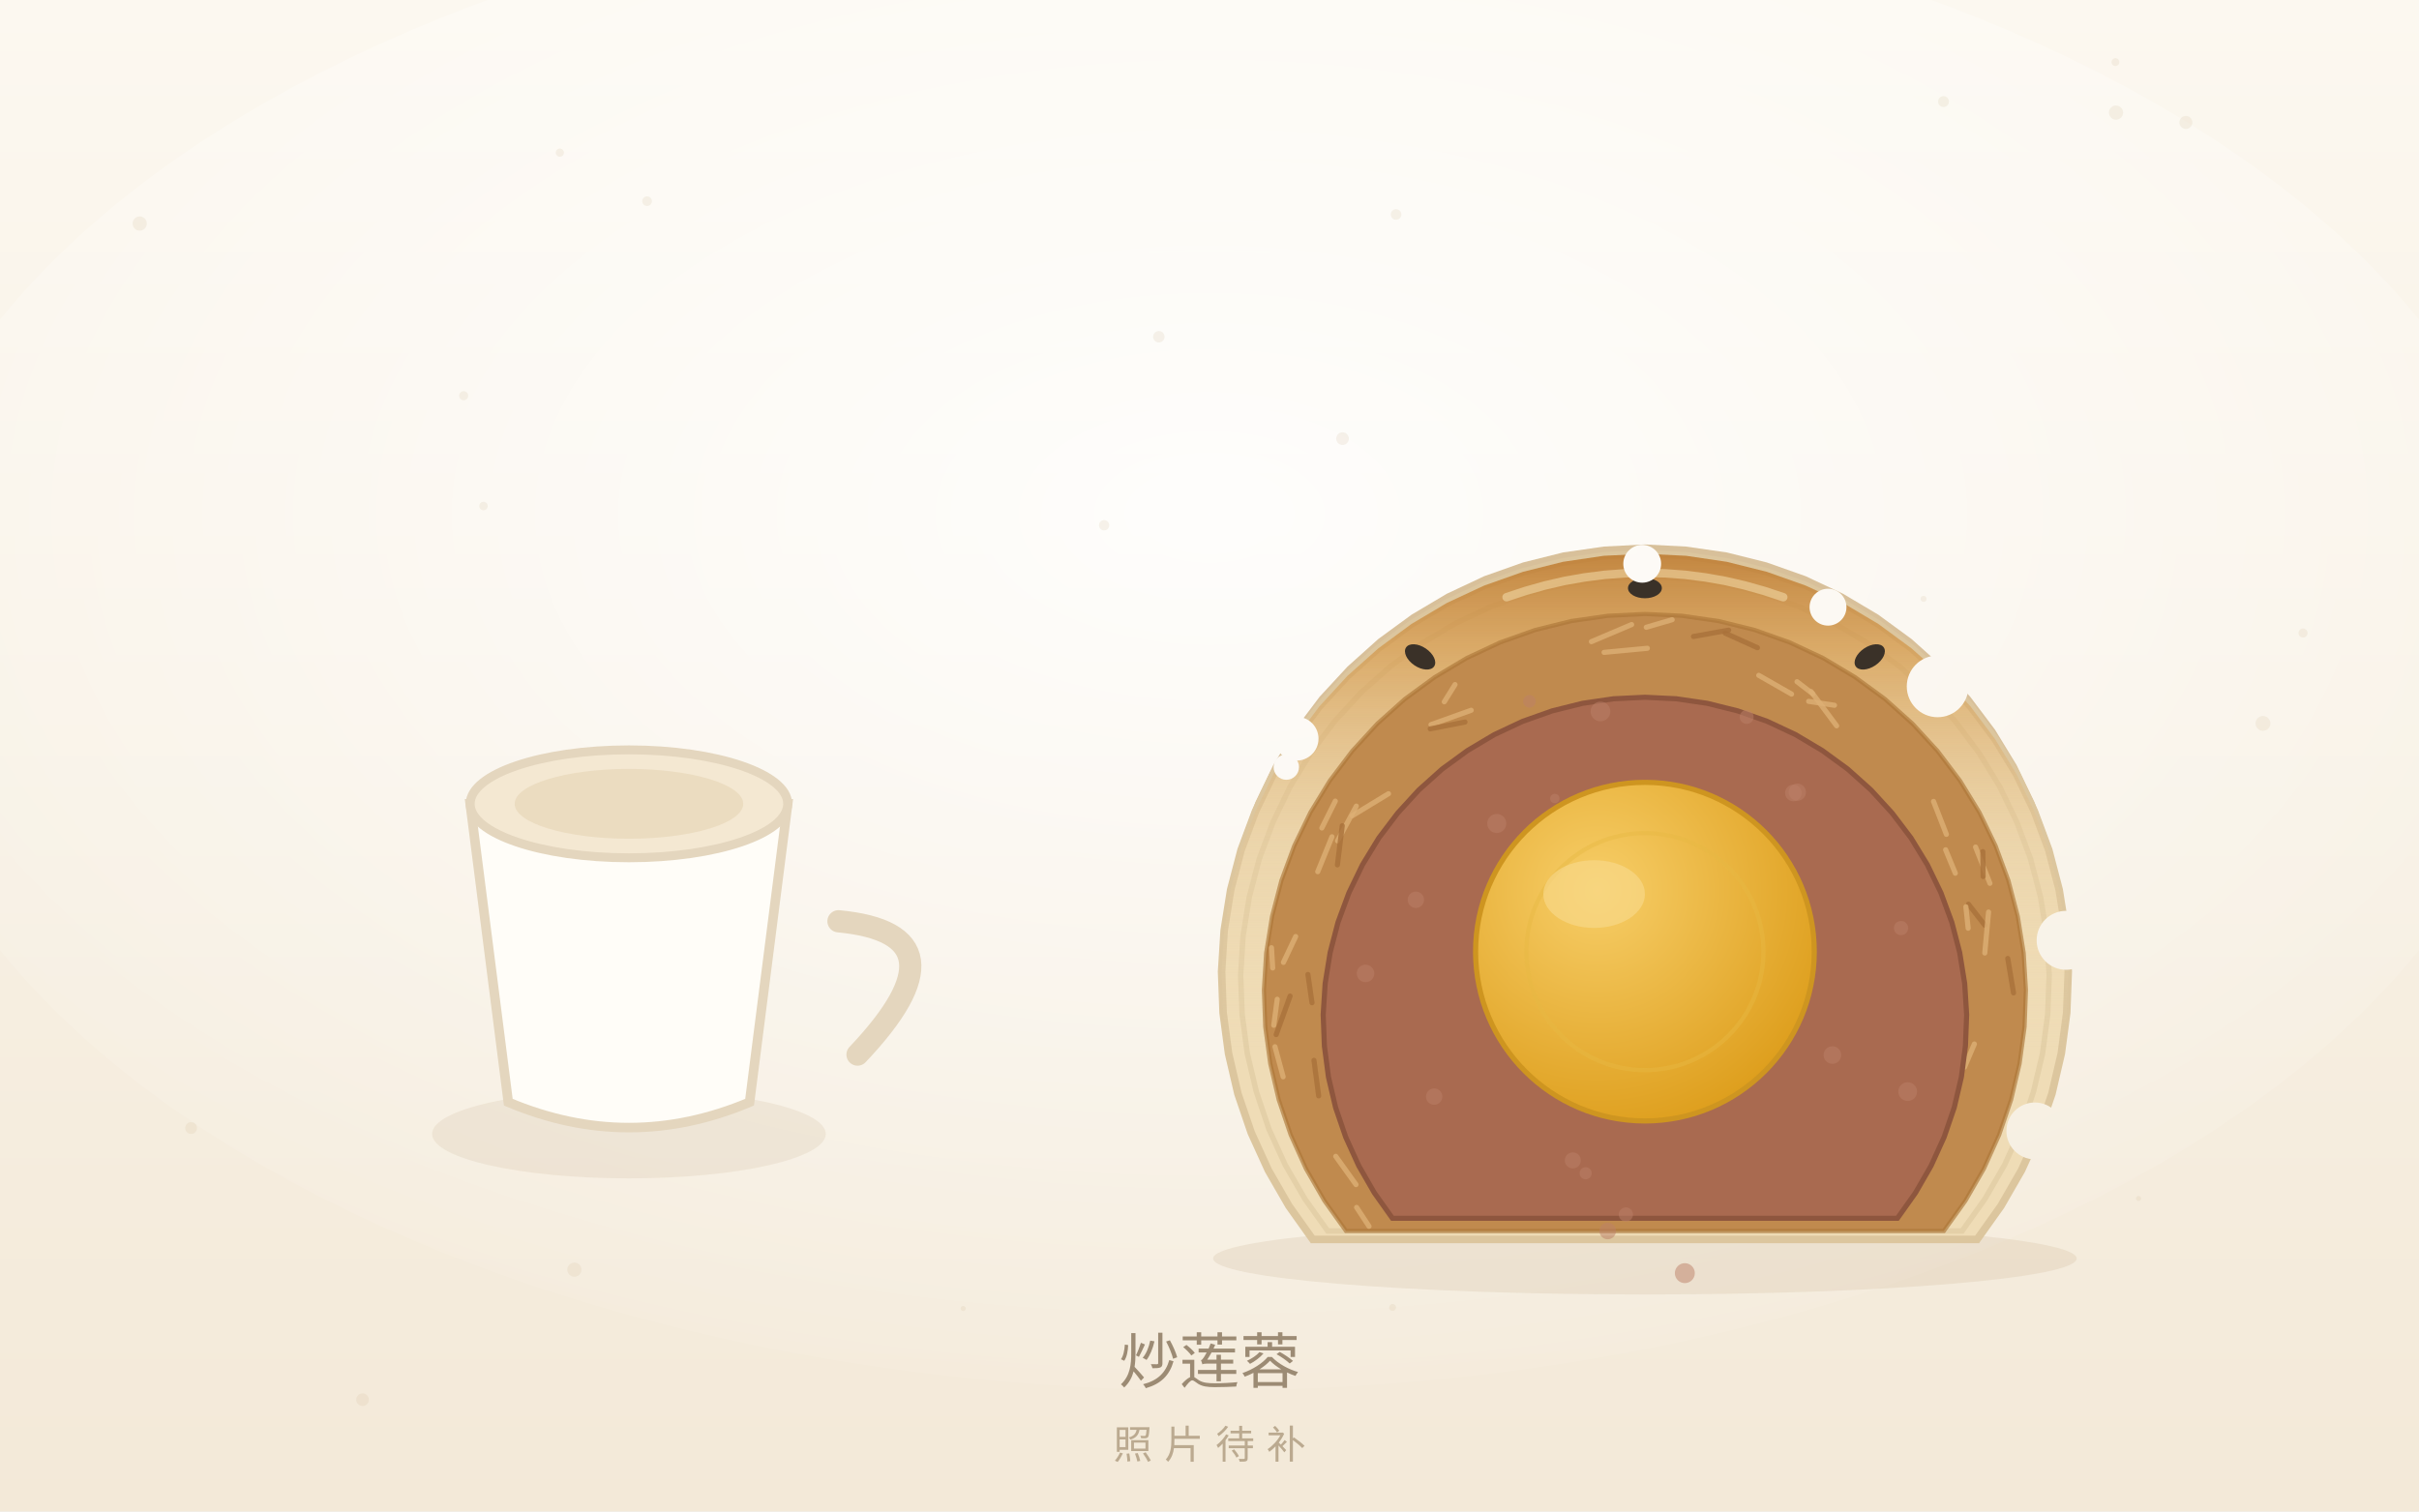
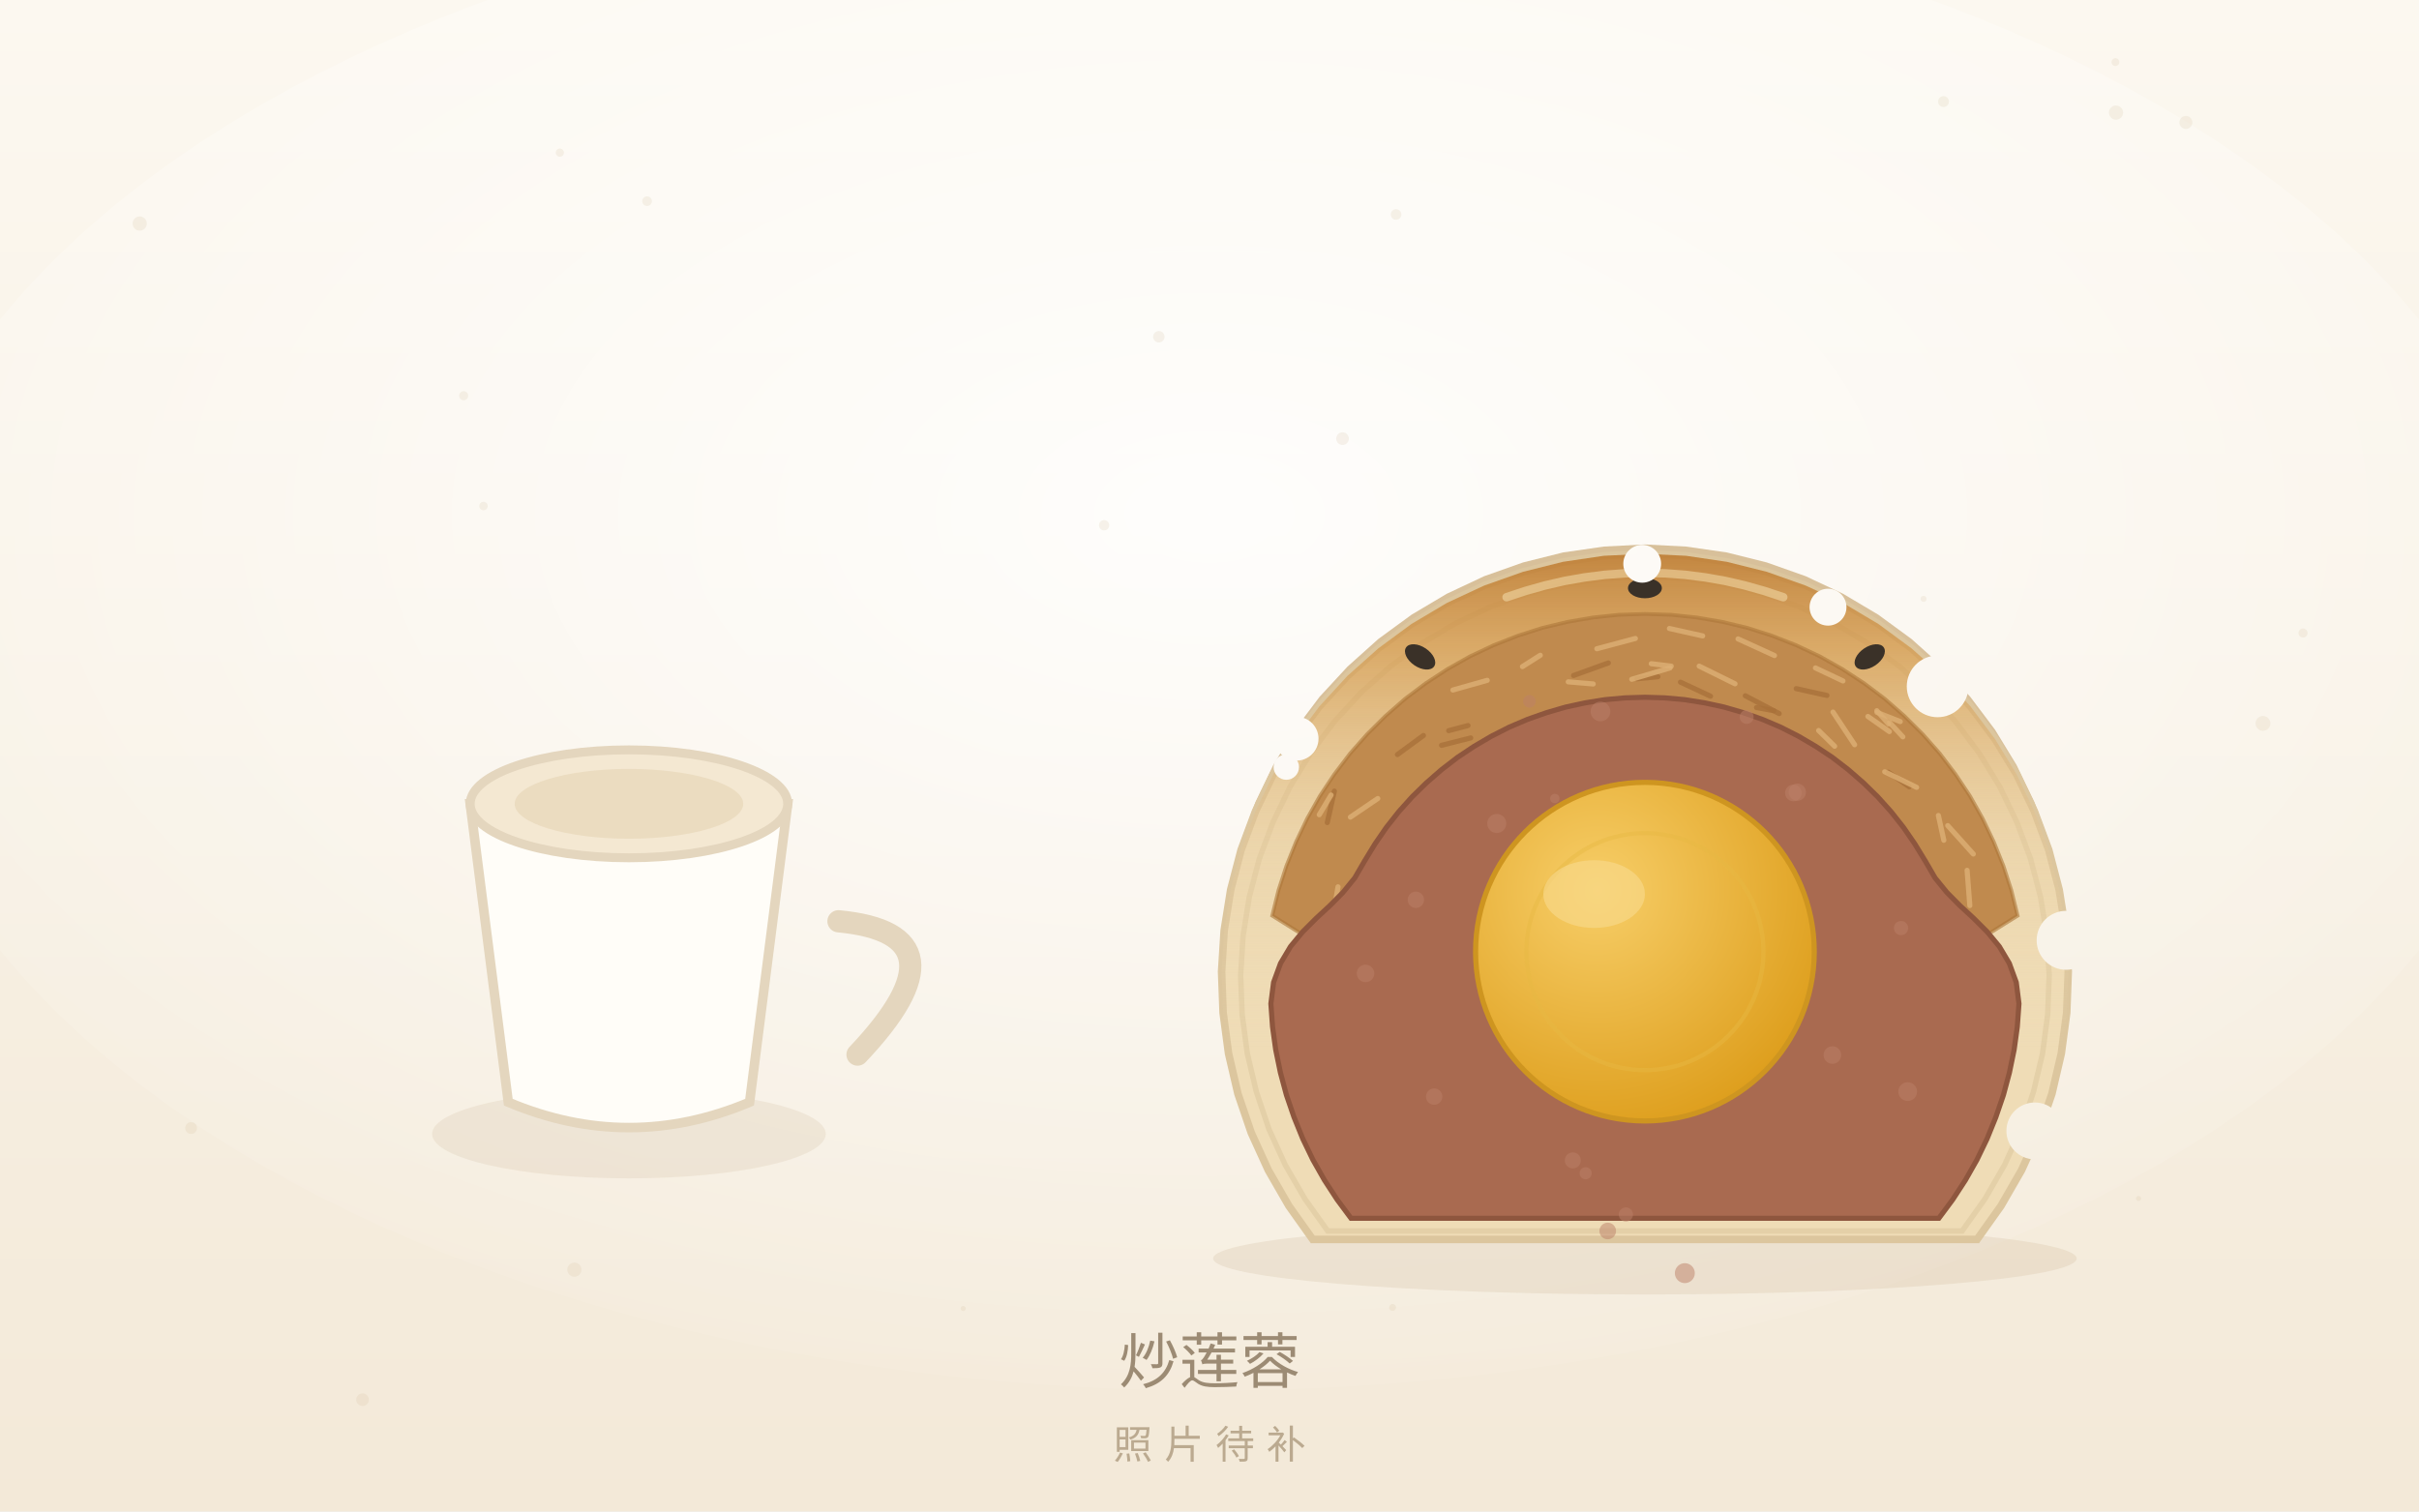
<svg xmlns="http://www.w3.org/2000/svg" viewBox="0 0 1600 1000" width="1600" height="1000" role="img" aria-label="炒莲蓉">
  <defs>
    <linearGradient id="bg" x1="0" y1="0" x2="0" y2="1">
      <stop offset="0" stop-color="#FCF8F0" />
      <stop offset="1" stop-color="#F3E9D8" />
    </linearGradient>
    <radialGradient id="glow" cx="50%" cy="42%" r="62%">
      <stop offset="0" stop-color="#FFFFFF" stop-opacity="0.85" />
      <stop offset="1" stop-color="#FFFFFF" stop-opacity="0" />
    </radialGradient>
    <radialGradient id="yolk" cx="36%" cy="32%" r="72%">
      <stop offset="0" stop-color="#F7CE68" />
      <stop offset="1" stop-color="#DE9F1E" />
    </radialGradient>
    <radialGradient id="wash" cx="40%" cy="34%" r="70%">
      <stop offset="0" stop-color="#E9BE84" stop-opacity="0.95" />
      <stop offset="1" stop-color="#D9A75E" stop-opacity="0.75" />
    </radialGradient>
  </defs>
  <rect width="1600" height="1000" fill="url(#bg)" />
  <ellipse cx="800" cy="420" rx="880" ry="500" fill="url(#glow)" />
  <circle cx="1399.6" cy="74.5" r="4.7" fill="#C9B48F" opacity="0.16" />
  <circle cx="1285.5" cy="67.2" r="3.6" fill="#C9B48F" opacity="0.16" />
  <circle cx="1523.3" cy="418.8" r="3" fill="#C9B48F" opacity="0.16" />
  <circle cx="1179.6" cy="545.8" r="4.3" fill="#C9B48F" opacity="0.16" />
  <circle cx="921.1" cy="865" r="2.3" fill="#C9B48F" opacity="0.16" />
  <circle cx="1414.5" cy="792.9" r="1.7" fill="#C9B48F" opacity="0.16" />
  <circle cx="126.4" cy="746.3" r="3.9" fill="#C9B48F" opacity="0.16" />
  <circle cx="923.4" cy="141.9" r="3.5" fill="#C9B48F" opacity="0.16" />
  <circle cx="1272.3" cy="396.2" r="2" fill="#C9B48F" opacity="0.16" />
  <circle cx="239.8" cy="926" r="4.2" fill="#C9B48F" opacity="0.16" />
  <circle cx="92.4" cy="147.9" r="4.7" fill="#C9B48F" opacity="0.16" />
  <circle cx="1496.8" cy="478.6" r="4.9" fill="#C9B48F" opacity="0.16" />
  <circle cx="319.8" cy="334.8" r="2.8" fill="#C9B48F" opacity="0.16" />
  <circle cx="428" cy="133.1" r="3.2" fill="#C9B48F" opacity="0.16" />
  <circle cx="888" cy="290.2" r="4.2" fill="#C9B48F" opacity="0.16" />
  <circle cx="766.5" cy="222.8" r="3.8" fill="#C9B48F" opacity="0.16" />
  <circle cx="730.3" cy="347.5" r="3.4" fill="#C9B48F" opacity="0.16" />
  <circle cx="1445.8" cy="81" r="4.3" fill="#C9B48F" opacity="0.16" />
  <circle cx="379.9" cy="840" r="4.7" fill="#C9B48F" opacity="0.16" />
  <circle cx="1399.2" cy="41.1" r="2.6" fill="#C9B48F" opacity="0.16" />
  <circle cx="370.3" cy="101" r="2.7" fill="#C9B48F" opacity="0.16" />
  <circle cx="1160" cy="436.3" r="3.1" fill="#C9B48F" opacity="0.16" />
  <circle cx="1234.8" cy="463.8" r="1.8" fill="#C9B48F" opacity="0.16" />
  <circle cx="1261.5" cy="600.1" r="3.5" fill="#C9B48F" opacity="0.16" />
  <circle cx="306.7" cy="261.8" r="3" fill="#C9B48F" opacity="0.16" />
  <circle cx="637.1" cy="865.7" r="1.7" fill="#C9B48F" opacity="0.16" />
  <g>
    <g transform="translate(416 620)">
      <ellipse cy="130.2" rx="130.2" ry="29.4" fill="#B79B73" opacity="0.14" />
      <path d="M138.6 -10.5 q 88.2 8.4 12.6 88.2" fill="none" stroke="#E4D6BE" stroke-width="14.7" stroke-linecap="round" />
      <path d="M-105 -88.2 h 210 l -25.2 197.4 q -79.8 33.6 -159.6 0 z" fill="#FFFDF8" stroke="#E4D6BE" stroke-width="6.3" />
      <ellipse cy="-88.2" rx="105" ry="35.7" fill="#F4E8D2" stroke="#E4D6BE" stroke-width="5.9" />
      <ellipse cy="-88.2" rx="75.6" ry="23.1" fill="#E9D9BC" opacity="0.8" />
    </g>
    <g>
      <defs>
        <mask id="nib-1088-820-280" maskUnits="userSpaceOnUse" x="696" y="232" width="784" height="784">
          <rect x="696" y="232" width="784" height="784" fill="#fff" />
          <circle cx="850.8" cy="507.5" r="8.4" fill="#000" />
          <circle cx="1209.1" cy="401.7" r="12.2" fill="#000" />
          <circle cx="1086.2" cy="373" r="12.5" fill="#000" />
          <circle cx="857.6" cy="488.7" r="14.5" fill="#000" />
          <circle cx="860.2" cy="488.1" r="10.9" fill="#000" />
          <circle cx="1366.6" cy="622.1" r="19.5" fill="#000" />
          <circle cx="1281.6" cy="454.1" r="20.4" fill="#000" />
          <circle cx="1345.9" cy="748.2" r="18.8" fill="#000" />
        </mask>
      </defs>
      <ellipse cx="1088" cy="832.6" rx="285.6" ry="23.8" fill="#B79B73" opacity="0.16" />
      <g mask="url(#nib-1088-820-280)">
        <path d="M 868.3 813.8 L 852.5 791.7 L 838.9 768 L 827.6 743.2 L 818.8 717.4 L 812.6 690.9 L 809 663.9 L 808 636.6 L 809.7 609.4 L 814 582.5 L 820.9 556.2 L 830.4 530.6 L 842.2 506.1 L 856.4 482.8 L 872.8 461 L 891.3 441 L 911.6 422.8 L 933.6 406.7 L 957 392.8 L 981.7 381.2 L 1007.4 372.1 L 1033.8 365.5 L 1060.8 361.6 L 1088 360.2 L 1115.2 361.6 L 1142.2 365.5 L 1168.6 372.1 L 1194.3 381.2 L 1219 392.8 L 1242.4 406.7 L 1264.4 422.8 L 1284.7 441 L 1303.2 461 L 1319.6 482.8 L 1333.8 506.1 L 1345.6 530.6 L 1355.1 556.2 L 1362 582.5 L 1366.3 609.4 L 1368 636.6 L 1367 663.9 L 1363.4 690.9 L 1357.2 717.4 L 1348.4 743.2 L 1337.1 768 L 1323.5 791.7 L 1307.7 813.8 Z" fill="#D8C09A" />
        <path d="M 868.3 820 L 852.5 797.8 L 838.9 774.2 L 827.6 749.4 L 818.8 723.6 L 812.6 697 L 809 670 L 808 642.8 L 809.7 615.6 L 814 588.7 L 820.9 562.3 L 830.4 536.8 L 842.2 512.2 L 856.4 489 L 872.8 467.2 L 891.3 447.1 L 911.6 429 L 933.6 412.8 L 957 398.9 L 981.7 387.4 L 1007.4 378.3 L 1033.8 371.7 L 1060.8 367.7 L 1088 366.4 L 1115.2 367.7 L 1142.2 371.7 L 1168.6 378.3 L 1194.3 387.4 L 1219 398.9 L 1242.4 412.8 L 1264.4 429 L 1284.7 447.1 L 1303.2 467.2 L 1319.6 489 L 1333.8 512.2 L 1345.6 536.8 L 1355.1 562.3 L 1362 588.7 L 1366.3 615.6 L 1368 642.8 L 1367 670 L 1363.4 697 L 1357.2 723.6 L 1348.4 749.4 L 1337.1 774.2 L 1323.5 797.8 L 1307.7 820 Z" fill="#EFDCB6" stroke="#DCC69E" stroke-width="5" />
        <path d="M 878.2 814.4 L 863.1 793.2 L 850.1 770.7 L 839.3 747 L 831 722.3 L 825 697 L 821.6 671.2 L 820.6 645.2 L 822.2 619.2 L 826.3 593.5 L 832.9 568.3 L 842 543.9 L 853.3 520.5 L 866.9 498.3 L 882.5 477.5 L 900.1 458.3 L 919.5 441 L 940.5 425.6 L 962.9 412.3 L 986.5 401.2 L 1011 392.5 L 1036.3 386.3 L 1062 382.5 L 1088 381.2 L 1114 382.5 L 1139.7 386.3 L 1165 392.5 L 1189.5 401.2 L 1213.1 412.3 L 1235.5 425.6 L 1256.5 441 L 1275.9 458.3 L 1293.5 477.5 L 1309.1 498.3 L 1322.7 520.5 L 1334 543.9 L 1343.1 568.3 L 1349.7 593.5 L 1353.8 619.2 L 1355.4 645.2 L 1354.4 671.2 L 1351 697 L 1345 722.3 L 1336.7 747 L 1325.9 770.7 L 1312.9 793.2 L 1297.8 814.4 Z" fill="none" stroke="#E4D0A8" stroke-width="3.6" />
        <linearGradient id="wash-1088-820-280" gradientUnits="userSpaceOnUse" x1="0" y1="366.4" x2="0" y2="820">
          <stop offset="0" stop-color="#BE7C33" stop-opacity="0.9" />
          <stop offset="0.14" stop-color="#D2974A" stop-opacity="0.72" />
          <stop offset="0.42" stop-color="#E6C795" stop-opacity="0.34" />
          <stop offset="0.72" stop-color="#EFDCB6" stop-opacity="0" />
        </linearGradient>
        <path d="M 868.3 820 L 852.5 797.8 L 838.9 774.2 L 827.6 749.4 L 818.8 723.6 L 812.6 697 L 809 670 L 808 642.8 L 809.7 615.6 L 814 588.7 L 820.9 562.3 L 830.4 536.8 L 842.2 512.2 L 856.4 489 L 872.8 467.2 L 891.3 447.1 L 911.6 429 L 933.6 412.8 L 957 398.9 L 981.7 387.4 L 1007.4 378.3 L 1033.8 371.7 L 1060.8 367.7 L 1088 366.4 L 1115.2 367.7 L 1142.2 371.7 L 1168.6 378.3 L 1194.3 387.4 L 1219 398.9 L 1242.4 412.8 L 1264.4 429 L 1284.7 447.1 L 1303.2 467.2 L 1319.6 489 L 1333.8 512.2 L 1345.6 536.8 L 1355.1 562.3 L 1362 588.7 L 1366.3 615.6 L 1368 642.8 L 1367 670 L 1363.4 697 L 1357.2 723.6 L 1348.4 749.4 L 1337.1 774.2 L 1323.5 797.8 L 1307.7 820 Z" fill="url(#wash-1088-820-280)" />
        <path d="M 996.5 395.1 L 1009.2 390.9 L 1022 387.3 L 1035 384.3 L 1048.1 382 L 1061.4 380.3 L 1074.7 379.3 L 1088 379 L 1101.3 379.3 L 1114.6 380.3 L 1127.9 382 L 1141 384.3 L 1154 387.3 L 1166.8 390.9 L 1179.5 395.1" fill="none" stroke="#F7E3B4" stroke-width="5.6" stroke-linecap="round" opacity="0.5" />
        <clipPath id="floss-1088-820-280">
-           <path d="M 890.3 814.4 L 876 794.4 L 863.8 773.2 L 853.7 750.8 L 845.8 727.6 L 840.2 703.7 L 836.9 679.4 L 836 654.9 L 837.5 630.4 L 841.4 606.2 L 847.6 582.5 L 856.1 559.5 L 866.8 537.4 L 879.6 516.5 L 894.4 496.9 L 911 478.8 L 929.2 462.5 L 949 448 L 970.1 435.4 L 992.3 425 L 1015.4 416.8 L 1039.2 410.9 L 1063.5 407.4 L 1088 406.2 L 1112.5 407.4 L 1136.8 410.9 L 1160.6 416.8 L 1183.7 425 L 1205.9 435.4 L 1227 448 L 1246.8 462.5 L 1265 478.8 L 1281.6 496.9 L 1296.4 516.5 L 1309.2 537.4 L 1319.9 559.5 L 1328.4 582.5 L 1334.6 606.2 L 1338.5 630.4 L 1340 654.9 L 1339.1 679.4 L 1335.8 703.7 L 1330.2 727.6 L 1322.3 750.8 L 1312.2 773.2 L 1300 794.4 L 1285.7 814.4 Z" />
+           <path d="M 841.5 605.8 L 845.6 589.1 L 850.9 572.8 L 857.3 556.9 L 864.7 541.4 L 873.1 526.5 L 882.6 512.2 L 893 498.5 L 904.3 485.7 L 916.5 473.6 L 929.4 462.3 L 943.1 452 L 957.5 442.6 L 972.4 434.2 L 987.9 426.9 L 1003.9 420.6 L 1020.2 415.4 L 1036.9 411.4 L 1053.8 408.5 L 1070.9 406.7 L 1088 406.2 L 1105.1 406.7 L 1122.2 408.5 L 1139.1 411.4 L 1155.8 415.4 L 1172.1 420.6 L 1188.1 426.9 L 1203.6 434.2 L 1218.5 442.6 L 1232.9 452 L 1246.6 462.3 L 1259.5 473.6 L 1271.7 485.7 L 1283 498.5 L 1293.4 512.2 L 1302.9 526.5 L 1311.3 541.4 L 1318.7 556.9 L 1325.1 572.8 L 1330.4 589.1 L 1334.5 605.8 L 1296.1 629.8 L 1292.7 615.8 L 1288.2 602 L 1282.9 588.5 L 1276.6 575.5 L 1269.4 562.9 L 1261.5 550.8 L 1252.7 539.3 L 1243.1 528.4 L 1232.9 518.2 L 1221.9 508.7 L 1210.4 500 L 1198.2 492 L 1185.6 485 L 1172.5 478.8 L 1159 473.5 L 1145.2 469.1 L 1131.2 465.7 L 1116.9 463.2 L 1102.5 461.8 L 1088 461.3 L 1073.5 461.8 L 1059.1 463.2 L 1044.8 465.7 L 1030.8 469.1 L 1017 473.5 L 1003.5 478.8 L 990.4 485 L 977.8 492 L 965.6 500 L 954.1 508.7 L 943.1 518.2 L 932.9 528.4 L 923.3 539.3 L 914.5 550.8 L 906.6 562.9 L 899.4 575.5 L 893.1 588.5 L 887.8 602 L 883.3 615.8 L 879.9 629.8 Z" />
        </clipPath>
-         <path d="M 890.3 814.4 L 876 794.4 L 863.8 773.2 L 853.7 750.8 L 845.8 727.6 L 840.2 703.7 L 836.9 679.4 L 836 654.9 L 837.5 630.4 L 841.4 606.2 L 847.6 582.5 L 856.1 559.5 L 866.8 537.4 L 879.6 516.5 L 894.4 496.9 L 911 478.8 L 929.2 462.5 L 949 448 L 970.1 435.4 L 992.3 425 L 1015.4 416.8 L 1039.2 410.9 L 1063.5 407.4 L 1088 406.2 L 1112.5 407.4 L 1136.8 410.9 L 1160.6 416.8 L 1183.7 425 L 1205.9 435.4 L 1227 448 L 1246.8 462.5 L 1265 478.8 L 1281.6 496.9 L 1296.4 516.5 L 1309.2 537.4 L 1319.9 559.5 L 1328.4 582.5 L 1334.6 606.2 L 1338.5 630.4 L 1340 654.9 L 1339.1 679.4 L 1335.8 703.7 L 1330.2 727.6 L 1322.3 750.8 L 1312.2 773.2 L 1300 794.4 L 1285.7 814.4 Z" fill="#C08A4E" />
-         <path d="M 890.3 814.4 L 876 794.4 L 863.8 773.2 L 853.7 750.8 L 845.8 727.6 L 840.2 703.7 L 836.9 679.4 L 836 654.9 L 837.5 630.4 L 841.4 606.2 L 847.6 582.5 L 856.1 559.5 L 866.8 537.4 L 879.6 516.5 L 894.4 496.9 L 911 478.8 L 929.2 462.5 L 949 448 L 970.1 435.4 L 992.3 425 L 1015.4 416.8 L 1039.2 410.9 L 1063.5 407.4 L 1088 406.2 L 1112.5 407.4 L 1136.8 410.9 L 1160.6 416.8 L 1183.7 425 L 1205.9 435.4 L 1227 448 L 1246.8 462.5 L 1265 478.8 L 1281.6 496.9 L 1296.4 516.5 L 1309.2 537.4 L 1319.9 559.5 L 1328.4 582.5 L 1334.6 606.2 L 1338.5 630.4 L 1340 654.9 L 1339.1 679.4 L 1335.8 703.7 L 1330.2 727.6 L 1322.3 750.8 L 1312.2 773.2 L 1300 794.4 L 1285.7 814.4 Z" fill="none" stroke="#AC7638" stroke-width="2.8" opacity="0.65" />
+         <path d="M 841.5 605.8 L 845.6 589.1 L 850.9 572.8 L 857.3 556.9 L 864.7 541.4 L 873.1 526.5 L 882.6 512.2 L 893 498.5 L 904.3 485.7 L 916.5 473.6 L 929.4 462.3 L 943.1 452 L 957.5 442.6 L 972.4 434.2 L 987.9 426.9 L 1003.9 420.6 L 1020.2 415.4 L 1036.9 411.4 L 1053.8 408.5 L 1070.9 406.7 L 1088 406.2 L 1105.1 406.7 L 1122.2 408.5 L 1139.1 411.4 L 1155.8 415.4 L 1172.1 420.6 L 1188.1 426.9 L 1203.6 434.2 L 1218.5 442.6 L 1232.9 452 L 1246.6 462.3 L 1259.5 473.6 L 1271.7 485.7 L 1283 498.5 L 1293.4 512.2 L 1302.9 526.5 L 1311.3 541.4 L 1318.7 556.9 L 1325.1 572.8 L 1330.4 589.1 L 1334.5 605.8 L 1296.1 629.8 L 1292.7 615.8 L 1288.2 602 L 1282.9 588.5 L 1276.6 575.5 L 1269.4 562.9 L 1261.5 550.8 L 1252.7 539.3 L 1243.1 528.4 L 1232.9 518.2 L 1221.9 508.7 L 1210.4 500 L 1198.2 492 L 1185.6 485 L 1172.5 478.8 L 1159 473.5 L 1145.2 469.1 L 1131.2 465.7 L 1116.9 463.2 L 1102.5 461.8 L 1088 461.3 L 1073.5 461.8 L 1059.1 463.2 L 1044.8 465.7 L 1030.8 469.1 L 1017 473.5 L 1003.5 478.8 L 990.4 485 L 977.8 492 L 965.6 500 L 954.1 508.7 L 943.1 518.2 L 932.9 528.4 L 923.3 539.3 L 914.5 550.8 L 906.6 562.9 L 899.4 575.5 L 893.1 588.5 L 887.8 602 L 883.3 615.8 L 879.9 629.8 Z" fill="#C08A4E" />
+         <path d="M 841.5 605.8 L 845.6 589.1 L 850.9 572.8 L 857.3 556.9 L 864.7 541.4 L 873.1 526.5 L 882.6 512.2 L 893 498.5 L 904.3 485.7 L 916.5 473.6 L 929.4 462.3 L 943.1 452 L 957.5 442.6 L 972.4 434.2 L 987.9 426.9 L 1003.9 420.6 L 1020.2 415.4 L 1036.9 411.4 L 1053.8 408.5 L 1070.9 406.7 L 1088 406.2 L 1105.1 406.7 L 1122.2 408.5 L 1139.1 411.4 L 1155.8 415.4 L 1172.1 420.6 L 1188.1 426.9 L 1203.6 434.2 L 1218.5 442.6 L 1232.9 452 L 1246.6 462.3 L 1259.5 473.6 L 1271.7 485.7 L 1283 498.5 L 1293.4 512.2 L 1302.9 526.5 L 1311.3 541.4 L 1318.7 556.9 L 1325.1 572.8 L 1330.4 589.1 L 1334.5 605.8 L 1296.1 629.8 L 1292.7 615.8 L 1288.2 602 L 1282.9 588.5 L 1276.6 575.5 L 1269.4 562.9 L 1261.5 550.8 L 1252.7 539.3 L 1243.1 528.4 L 1232.9 518.2 L 1221.9 508.7 L 1210.4 500 L 1198.2 492 L 1185.6 485 L 1172.5 478.8 L 1159 473.5 L 1145.2 469.1 L 1131.2 465.7 L 1116.9 463.2 L 1102.5 461.8 L 1088 461.3 L 1073.5 461.8 L 1059.1 463.2 L 1044.8 465.7 L 1030.8 469.1 L 1017 473.5 L 1003.5 478.8 L 990.4 485 L 977.8 492 L 965.6 500 L 954.1 508.7 L 943.1 518.2 L 932.9 528.4 L 923.3 539.3 L 914.5 550.8 L 906.6 562.9 L 899.4 575.5 L 893.1 588.5 L 887.8 602 L 883.3 615.8 L 879.9 629.8 Z" fill="none" stroke="#AC7638" stroke-width="2.5" opacity="0.6" />
        <g clip-path="url(#floss-1088-820-280)">
-           <line x1="867.8" y1="663.4" x2="865.1" y2="644.7" stroke="#A9713A" stroke-width="3.4" stroke-linecap="round" opacity="0.8" />
-           <line x1="977.9" y1="853" x2="964.8" y2="836.7" stroke="#A9713A" stroke-width="3.4" stroke-linecap="round" opacity="0.8" />
-           <line x1="946.5" y1="479.4" x2="973.1" y2="469.9" stroke="#DDAF74" stroke-width="3.4" stroke-linecap="round" opacity="0.8" />
-           <line x1="894.4" y1="539.7" x2="918.4" y2="525.1" stroke="#DDAF74" stroke-width="3.4" stroke-linecap="round" opacity="0.8" />
-           <line x1="1197.9" y1="457.5" x2="1214.8" y2="480.2" stroke="#DDAF74" stroke-width="3.4" stroke-linecap="round" opacity="0.8" />
-           <line x1="960.7" y1="857.2" x2="943.3" y2="850.5" stroke="#A9713A" stroke-width="3.4" stroke-linecap="round" opacity="0.8" />
-           <line x1="1188.6" y1="451" x2="1199" y2="459" stroke="#DDAF74" stroke-width="3.4" stroke-linecap="round" opacity="0.8" />
-           <line x1="1196.3" y1="464" x2="1213.4" y2="466.6" stroke="#DDAF74" stroke-width="3.4" stroke-linecap="round" opacity="0.8" />
-           <line x1="871.6" y1="576.7" x2="881" y2="553.6" stroke="#DDAF74" stroke-width="3.4" stroke-linecap="round" opacity="0.8" />
-           <line x1="1059.5" y1="906.7" x2="1034.7" y2="900.4" stroke="#DDAF74" stroke-width="3.4" stroke-linecap="round" opacity="0.8" />
-           <line x1="896.9" y1="783.7" x2="883.5" y2="765" stroke="#DDAF74" stroke-width="3.4" stroke-linecap="round" opacity="0.8" />
-           <line x1="905.5" y1="811.3" x2="897.3" y2="798.8" stroke="#DDAF74" stroke-width="3.4" stroke-linecap="round" opacity="0.8" />
-           <line x1="1305.9" y1="690.7" x2="1299.4" y2="706" stroke="#DDAF74" stroke-width="3.4" stroke-linecap="round" opacity="0.8" />
-           <line x1="955.3" y1="464.3" x2="962.4" y2="452.9" stroke="#DDAF74" stroke-width="3.4" stroke-linecap="round" opacity="0.8" />
-           <line x1="1278.9" y1="530.2" x2="1287.4" y2="552" stroke="#DDAF74" stroke-width="3.4" stroke-linecap="round" opacity="0.8" />
-           <line x1="1210.9" y1="858" x2="1195.7" y2="872.6" stroke="#A9713A" stroke-width="3.4" stroke-linecap="round" opacity="0.8" />
-           <line x1="946" y1="482.2" x2="969" y2="477.7" stroke="#A9713A" stroke-width="3.4" stroke-linecap="round" opacity="0.8" />
-           <line x1="1156.6" y1="887.4" x2="1138.2" y2="886.5" stroke="#DDAF74" stroke-width="3.4" stroke-linecap="round" opacity="0.8" />
-           <line x1="1120.1" y1="421.1" x2="1143.4" y2="416.9" stroke="#A9713A" stroke-width="3.4" stroke-linecap="round" opacity="0.8" />
-           <line x1="848.7" y1="712.4" x2="843.3" y2="692.5" stroke="#DDAF74" stroke-width="3.4" stroke-linecap="round" opacity="0.8" />
-           <line x1="942.5" y1="838.3" x2="925.8" y2="831.6" stroke="#A9713A" stroke-width="3.4" stroke-linecap="round" opacity="0.8" />
-           <line x1="1306.7" y1="560.4" x2="1316.2" y2="584.4" stroke="#DDAF74" stroke-width="3.4" stroke-linecap="round" opacity="0.8" />
-           <line x1="1156.8" y1="864.9" x2="1135.2" y2="874.2" stroke="#A9713A" stroke-width="3.4" stroke-linecap="round" opacity="0.8" />
-           <line x1="872.2" y1="725" x2="869.1" y2="701.5" stroke="#A9713A" stroke-width="3.4" stroke-linecap="round" opacity="0.8" />
-           <line x1="1061" y1="431.6" x2="1089.6" y2="428.9" stroke="#DDAF74" stroke-width="3.4" stroke-linecap="round" opacity="0.8" />
-           <line x1="1311.5" y1="563.4" x2="1311.7" y2="579.9" stroke="#A9713A" stroke-width="3.4" stroke-linecap="round" opacity="0.8" />
-           <line x1="874.3" y1="547.8" x2="883.2" y2="530" stroke="#DDAF74" stroke-width="3.4" stroke-linecap="round" opacity="0.8" />
-           <line x1="1080.1" y1="899.9" x2="1063.7" y2="905.1" stroke="#A9713A" stroke-width="3.4" stroke-linecap="round" opacity="0.8" />
-           <line x1="1088.9" y1="415" x2="1106" y2="410" stroke="#DDAF74" stroke-width="3.4" stroke-linecap="round" opacity="0.8" />
-           <line x1="1163.3" y1="446.8" x2="1185" y2="459.2" stroke="#DDAF74" stroke-width="3.4" stroke-linecap="round" opacity="0.8" />
-           <line x1="884.7" y1="556.3" x2="897.1" y2="533.3" stroke="#DDAF74" stroke-width="3.4" stroke-linecap="round" opacity="0.8" />
-           <line x1="1052.6" y1="424.5" x2="1079.2" y2="413.2" stroke="#DDAF74" stroke-width="3.4" stroke-linecap="round" opacity="0.8" />
-           <line x1="1119.9" y1="890.5" x2="1097.2" y2="896.7" stroke="#A9713A" stroke-width="3.4" stroke-linecap="round" opacity="0.8" />
-           <line x1="1141.1" y1="418.9" x2="1162.4" y2="428.5" stroke="#A9713A" stroke-width="3.4" stroke-linecap="round" opacity="0.8" />
-           <line x1="1302" y1="598.2" x2="1312.8" y2="612.1" stroke="#A9713A" stroke-width="3.4" stroke-linecap="round" opacity="0.8" />
-           <line x1="1286.9" y1="562.2" x2="1293.3" y2="577.7" stroke="#DDAF74" stroke-width="3.4" stroke-linecap="round" opacity="0.8" />
-           <line x1="1315.3" y1="603.4" x2="1312.8" y2="630.5" stroke="#DDAF74" stroke-width="3.4" stroke-linecap="round" opacity="0.8" />
-           <line x1="848.9" y1="636.7" x2="857" y2="619.6" stroke="#DDAF74" stroke-width="3.4" stroke-linecap="round" opacity="0.8" />
-           <line x1="1328" y1="634.1" x2="1331.8" y2="656.9" stroke="#A9713A" stroke-width="3.4" stroke-linecap="round" opacity="0.8" />
-           <line x1="1163" y1="872.6" x2="1141.1" y2="870.6" stroke="#A9713A" stroke-width="3.4" stroke-linecap="round" opacity="0.8" />
-           <line x1="842.5" y1="678.3" x2="844.8" y2="661.1" stroke="#DDAF74" stroke-width="3.4" stroke-linecap="round" opacity="0.8" />
-           <line x1="844.1" y1="684.5" x2="853.3" y2="659" stroke="#A9713A" stroke-width="3.4" stroke-linecap="round" opacity="0.8" />
-           <line x1="884.6" y1="572.2" x2="887.8" y2="546.3" stroke="#A9713A" stroke-width="3.4" stroke-linecap="round" opacity="0.8" />
-           <line x1="1300.3" y1="599.9" x2="1301.8" y2="614.1" stroke="#DDAF74" stroke-width="3.4" stroke-linecap="round" opacity="0.8" />
-           <line x1="841.8" y1="640.4" x2="841" y2="627" stroke="#DDAF74" stroke-width="3.4" stroke-linecap="round" opacity="0.8" />
-           <line x1="1224.2" y1="853.9" x2="1203.7" y2="866.8" stroke="#DDAF74" stroke-width="3.4" stroke-linecap="round" opacity="0.8" />
+           <line x1="1082.7" y1="449.1" x2="1096.6" y2="447.7" stroke="#A9713A" stroke-width="3.4" stroke-linecap="round" opacity="0.8" />
+           <line x1="877.9" y1="544.2" x2="882.6" y2="523.4" stroke="#A9713A" stroke-width="3.4" stroke-linecap="round" opacity="0.8" />
+           <line x1="1249.8" y1="478" x2="1258.6" y2="487.5" stroke="#DDAF74" stroke-width="3.4" stroke-linecap="round" opacity="0.8" />
+           <line x1="1288.3" y1="546.2" x2="1305.2" y2="565" stroke="#DDAF74" stroke-width="3.4" stroke-linecap="round" opacity="0.8" />
+           <line x1="1249" y1="510.9" x2="1262.8" y2="520.5" stroke="#A9713A" stroke-width="3.4" stroke-linecap="round" opacity="0.8" />
+           <line x1="1246.6" y1="510.6" x2="1267.7" y2="520.9" stroke="#DDAF74" stroke-width="3.4" stroke-linecap="round" opacity="0.8" />
+           <line x1="953.5" y1="493.1" x2="972.8" y2="488.2" stroke="#A9713A" stroke-width="3.4" stroke-linecap="round" opacity="0.8" />
+           <line x1="1056.2" y1="429.2" x2="1081.7" y2="422.4" stroke="#DDAF74" stroke-width="3.4" stroke-linecap="round" opacity="0.8" />
+           <line x1="1235.5" y1="474" x2="1249.7" y2="484" stroke="#DDAF74" stroke-width="3.4" stroke-linecap="round" opacity="0.8" />
+           <line x1="1092.2" y1="439.1" x2="1105.4" y2="440.7" stroke="#DDAF74" stroke-width="3.4" stroke-linecap="round" opacity="0.8" />
+           <line x1="881.8" y1="605.8" x2="885" y2="586.7" stroke="#DDAF74" stroke-width="3.4" stroke-linecap="round" opacity="0.8" />
+           <line x1="1154.4" y1="460.3" x2="1176.8" y2="472.1" stroke="#A9713A" stroke-width="3.4" stroke-linecap="round" opacity="0.8" />
+           <line x1="1188.1" y1="455.6" x2="1208.4" y2="460.1" stroke="#A9713A" stroke-width="3.4" stroke-linecap="round" opacity="0.8" />
+           <line x1="1079.3" y1="449.4" x2="1104.6" y2="441.9" stroke="#DDAF74" stroke-width="3.4" stroke-linecap="round" opacity="0.8" />
+           <line x1="1037.3" y1="451.1" x2="1053.8" y2="452.5" stroke="#DDAF74" stroke-width="3.4" stroke-linecap="round" opacity="0.8" />
+           <line x1="1241.4" y1="470.2" x2="1249.1" y2="478.9" stroke="#DDAF74" stroke-width="3.4" stroke-linecap="round" opacity="0.8" />
+           <line x1="1282.1" y1="539.5" x2="1285.7" y2="555.9" stroke="#DDAF74" stroke-width="3.4" stroke-linecap="round" opacity="0.8" />
+           <line x1="893.2" y1="540.6" x2="911.3" y2="528.3" stroke="#DDAF74" stroke-width="3.4" stroke-linecap="round" opacity="0.8" />
+           <line x1="1241.5" y1="471.3" x2="1256.9" y2="477.4" stroke="#DDAF74" stroke-width="3.4" stroke-linecap="round" opacity="0.8" />
+           <line x1="924.3" y1="499.2" x2="941.5" y2="486.6" stroke="#A9713A" stroke-width="3.4" stroke-linecap="round" opacity="0.8" />
+           <line x1="1212.4" y1="471.1" x2="1226.7" y2="492.7" stroke="#DDAF74" stroke-width="3.4" stroke-linecap="round" opacity="0.8" />
+           <line x1="1200.8" y1="441.9" x2="1219" y2="450.5" stroke="#DDAF74" stroke-width="3.4" stroke-linecap="round" opacity="0.8" />
+           <line x1="1040.8" y1="446.9" x2="1063.8" y2="438.6" stroke="#A9713A" stroke-width="3.4" stroke-linecap="round" opacity="0.8" />
+           <line x1="958.2" y1="483.4" x2="971" y2="480" stroke="#A9713A" stroke-width="3.4" stroke-linecap="round" opacity="0.8" />
+           <line x1="1104.2" y1="415.8" x2="1126.2" y2="420.7" stroke="#DDAF74" stroke-width="3.4" stroke-linecap="round" opacity="0.8" />
+           <line x1="1123.9" y1="440.7" x2="1147.6" y2="452.4" stroke="#DDAF74" stroke-width="3.4" stroke-linecap="round" opacity="0.8" />
+           <line x1="1202.9" y1="483.3" x2="1213.5" y2="493.7" stroke="#DDAF74" stroke-width="3.4" stroke-linecap="round" opacity="0.8" />
+           <line x1="961" y1="456.5" x2="983.7" y2="450.1" stroke="#DDAF74" stroke-width="3.4" stroke-linecap="round" opacity="0.8" />
+           <line x1="1161.8" y1="468.1" x2="1173.3" y2="470.2" stroke="#A9713A" stroke-width="3.4" stroke-linecap="round" opacity="0.8" />
+           <line x1="872.6" y1="539" x2="880.4" y2="526" stroke="#DDAF74" stroke-width="3.4" stroke-linecap="round" opacity="0.8" />
+           <line x1="1301.1" y1="575.8" x2="1302.9" y2="599.1" stroke="#DDAF74" stroke-width="3.4" stroke-linecap="round" opacity="0.8" />
+           <line x1="1149.6" y1="422.7" x2="1173.7" y2="433.7" stroke="#DDAF74" stroke-width="3.4" stroke-linecap="round" opacity="0.8" />
+           <line x1="1007" y1="441" x2="1018.8" y2="433.5" stroke="#DDAF74" stroke-width="3.4" stroke-linecap="round" opacity="0.8" />
+           <line x1="1111.5" y1="451.3" x2="1131.4" y2="460.6" stroke="#A9713A" stroke-width="3.4" stroke-linecap="round" opacity="0.8" />
        </g>
-         <path d="M 921 806 L 909 789.1 L 898.7 771.2 L 890.1 752.3 L 883.4 732.7 L 878.7 712.6 L 876 692 L 875.2 671.3 L 876.5 650.7 L 879.8 630.2 L 885 610.2 L 892.2 590.7 L 901.2 572.1 L 912 554.4 L 924.5 537.9 L 938.5 522.6 L 953.9 508.8 L 970.6 496.6 L 988.4 486 L 1007.2 477.2 L 1026.7 470.3 L 1046.8 465.3 L 1067.3 462.3 L 1088 461.3 L 1108.7 462.3 L 1129.2 465.3 L 1149.3 470.3 L 1168.8 477.2 L 1187.6 486 L 1205.4 496.6 L 1222.1 508.8 L 1237.5 522.6 L 1251.5 537.9 L 1264 554.4 L 1274.8 572.1 L 1283.8 590.7 L 1291 610.2 L 1296.2 630.2 L 1299.5 650.7 L 1300.8 671.3 L 1300 692 L 1297.3 712.6 L 1292.6 732.7 L 1285.9 752.3 L 1277.3 771.2 L 1267 789.1 L 1255 806 Z" fill="#A96A50" stroke="#8E563E" stroke-width="3.4" />
+         <path d="M 893.6 806 L 884.4 793.6 L 876 780.7 L 868.4 767.3 L 861.7 753.4 L 855.9 739.1 L 850.9 724.5 L 846.9 709.6 L 843.8 694.5 L 841.7 679.3 L 840.6 664 L 842.4 649.9 L 847 637.3 L 853.6 626.2 L 861.7 616.4 L 870.6 607.5 L 879.7 599.1 L 888.3 590.4 L 896.1 580.8 L 902.6 569.6 L 909.5 558.3 L 917 547.4 L 925.2 537 L 934.1 527.1 L 943.5 517.9 L 953.5 509.2 L 964 501.1 L 975 493.8 L 986.4 487.1 L 998.2 481.1 L 1010.4 475.9 L 1022.9 471.5 L 1035.6 467.8 L 1048.5 465 L 1061.6 462.9 L 1074.8 461.7 L 1088 461.3 L 1101.2 461.7 L 1114.4 462.9 L 1127.5 465 L 1140.4 467.8 L 1153.1 471.5 L 1165.6 475.9 L 1177.8 481.1 L 1189.6 487.1 L 1201 493.8 L 1212 501.1 L 1222.5 509.2 L 1232.5 517.9 L 1241.9 527.1 L 1250.8 537 L 1259 547.4 L 1266.5 558.3 L 1273.4 569.6 L 1279.9 580.8 L 1287.7 590.4 L 1296.3 599.1 L 1305.4 607.5 L 1314.3 616.4 L 1322.4 626.2 L 1329 637.3 L 1333.6 649.9 L 1335.4 664 L 1334.3 679.3 L 1332.2 694.5 L 1329.1 709.6 L 1325.1 724.5 L 1320.1 739.1 L 1314.3 753.4 L 1307.6 767.3 L 1300 780.7 L 1291.6 793.6 L 1282.4 806 Z" fill="#A96A50" stroke="#8E563E" stroke-width="3.4" />
        <circle cx="1114.4" cy="842.3" r="6.6" fill="#BC8067" opacity="0.5" />
        <circle cx="1186.2" cy="524.6" r="5.5" fill="#BC8067" opacity="0.5" />
        <circle cx="1075.4" cy="803.5" r="4.7" fill="#BC8067" opacity="0.5" />
        <circle cx="1188.8" cy="524.1" r="5.7" fill="#BC8067" opacity="0.5" />
        <circle cx="1261.8" cy="722.2" r="6.2" fill="#BC8067" opacity="0.5" />
        <circle cx="1048.8" cy="776.2" r="4" fill="#BC8067" opacity="0.5" />
        <circle cx="1257.4" cy="614" r="4.7" fill="#BC8067" opacity="0.5" />
        <circle cx="903.2" cy="644" r="5.8" fill="#BC8067" opacity="0.5" />
        <circle cx="1040.3" cy="767.7" r="5.3" fill="#BC8067" opacity="0.5" />
        <circle cx="1155.3" cy="474.3" r="4.6" fill="#BC8067" opacity="0.5" />
        <circle cx="948.6" cy="725.5" r="5.4" fill="#BC8067" opacity="0.5" />
        <circle cx="936.5" cy="595.3" r="5.4" fill="#BC8067" opacity="0.5" />
        <circle cx="990" cy="544.8" r="6.3" fill="#BC8067" opacity="0.5" />
        <circle cx="1212" cy="698" r="5.8" fill="#BC8067" opacity="0.5" />
        <circle cx="1063.4" cy="814.4" r="5.5" fill="#BC8067" opacity="0.5" />
        <circle cx="1028.4" cy="528.3" r="3.1" fill="#BC8067" opacity="0.5" />
        <circle cx="1011.6" cy="464" r="4.2" fill="#BC8067" opacity="0.5" />
        <circle cx="1058.6" cy="470.7" r="6.5" fill="#BC8067" opacity="0.5" />
        <circle cx="1088" cy="629.6" r="112" fill="url(#yolk)" stroke="#CE9520" stroke-width="3.4" />
        <circle cx="1088" cy="629.6" r="78.4" fill="none" stroke="#E7B843" stroke-width="2.8" opacity="0.45" />
        <ellipse cx="1054.4" cy="591.5" rx="33.6" ry="22.4" fill="#F8DA8E" opacity="0.6" />
        <ellipse cx="1236.7" cy="434.6" rx="11.2" ry="6.7" transform="rotate(-34 1236.7 434.6)" fill="#3A3128" />
        <ellipse cx="1088" cy="389.1" rx="11.2" ry="6.7" transform="rotate(0 1088 389.1)" fill="#3A3128" />
        <ellipse cx="939.3" cy="434.6" rx="11.2" ry="6.7" transform="rotate(34 939.3 434.6)" fill="#3A3128" />
      </g>
    </g>
  </g>
  <text x="800" y="915" text-anchor="middle" font-family="'Songti SC','Source Han Serif SC','Noto Serif SC',Georgia,serif" font-size="40" fill="#9C8B74">炒莲蓉</text>
  <text x="800" y="965" text-anchor="middle" font-family="'PingFang SC','Hiragino Sans GB','Microsoft YaHei','Noto Sans SC',sans-serif" font-size="26" letter-spacing="7.8" fill="#BBAA90">照片待补</text>
</svg>
